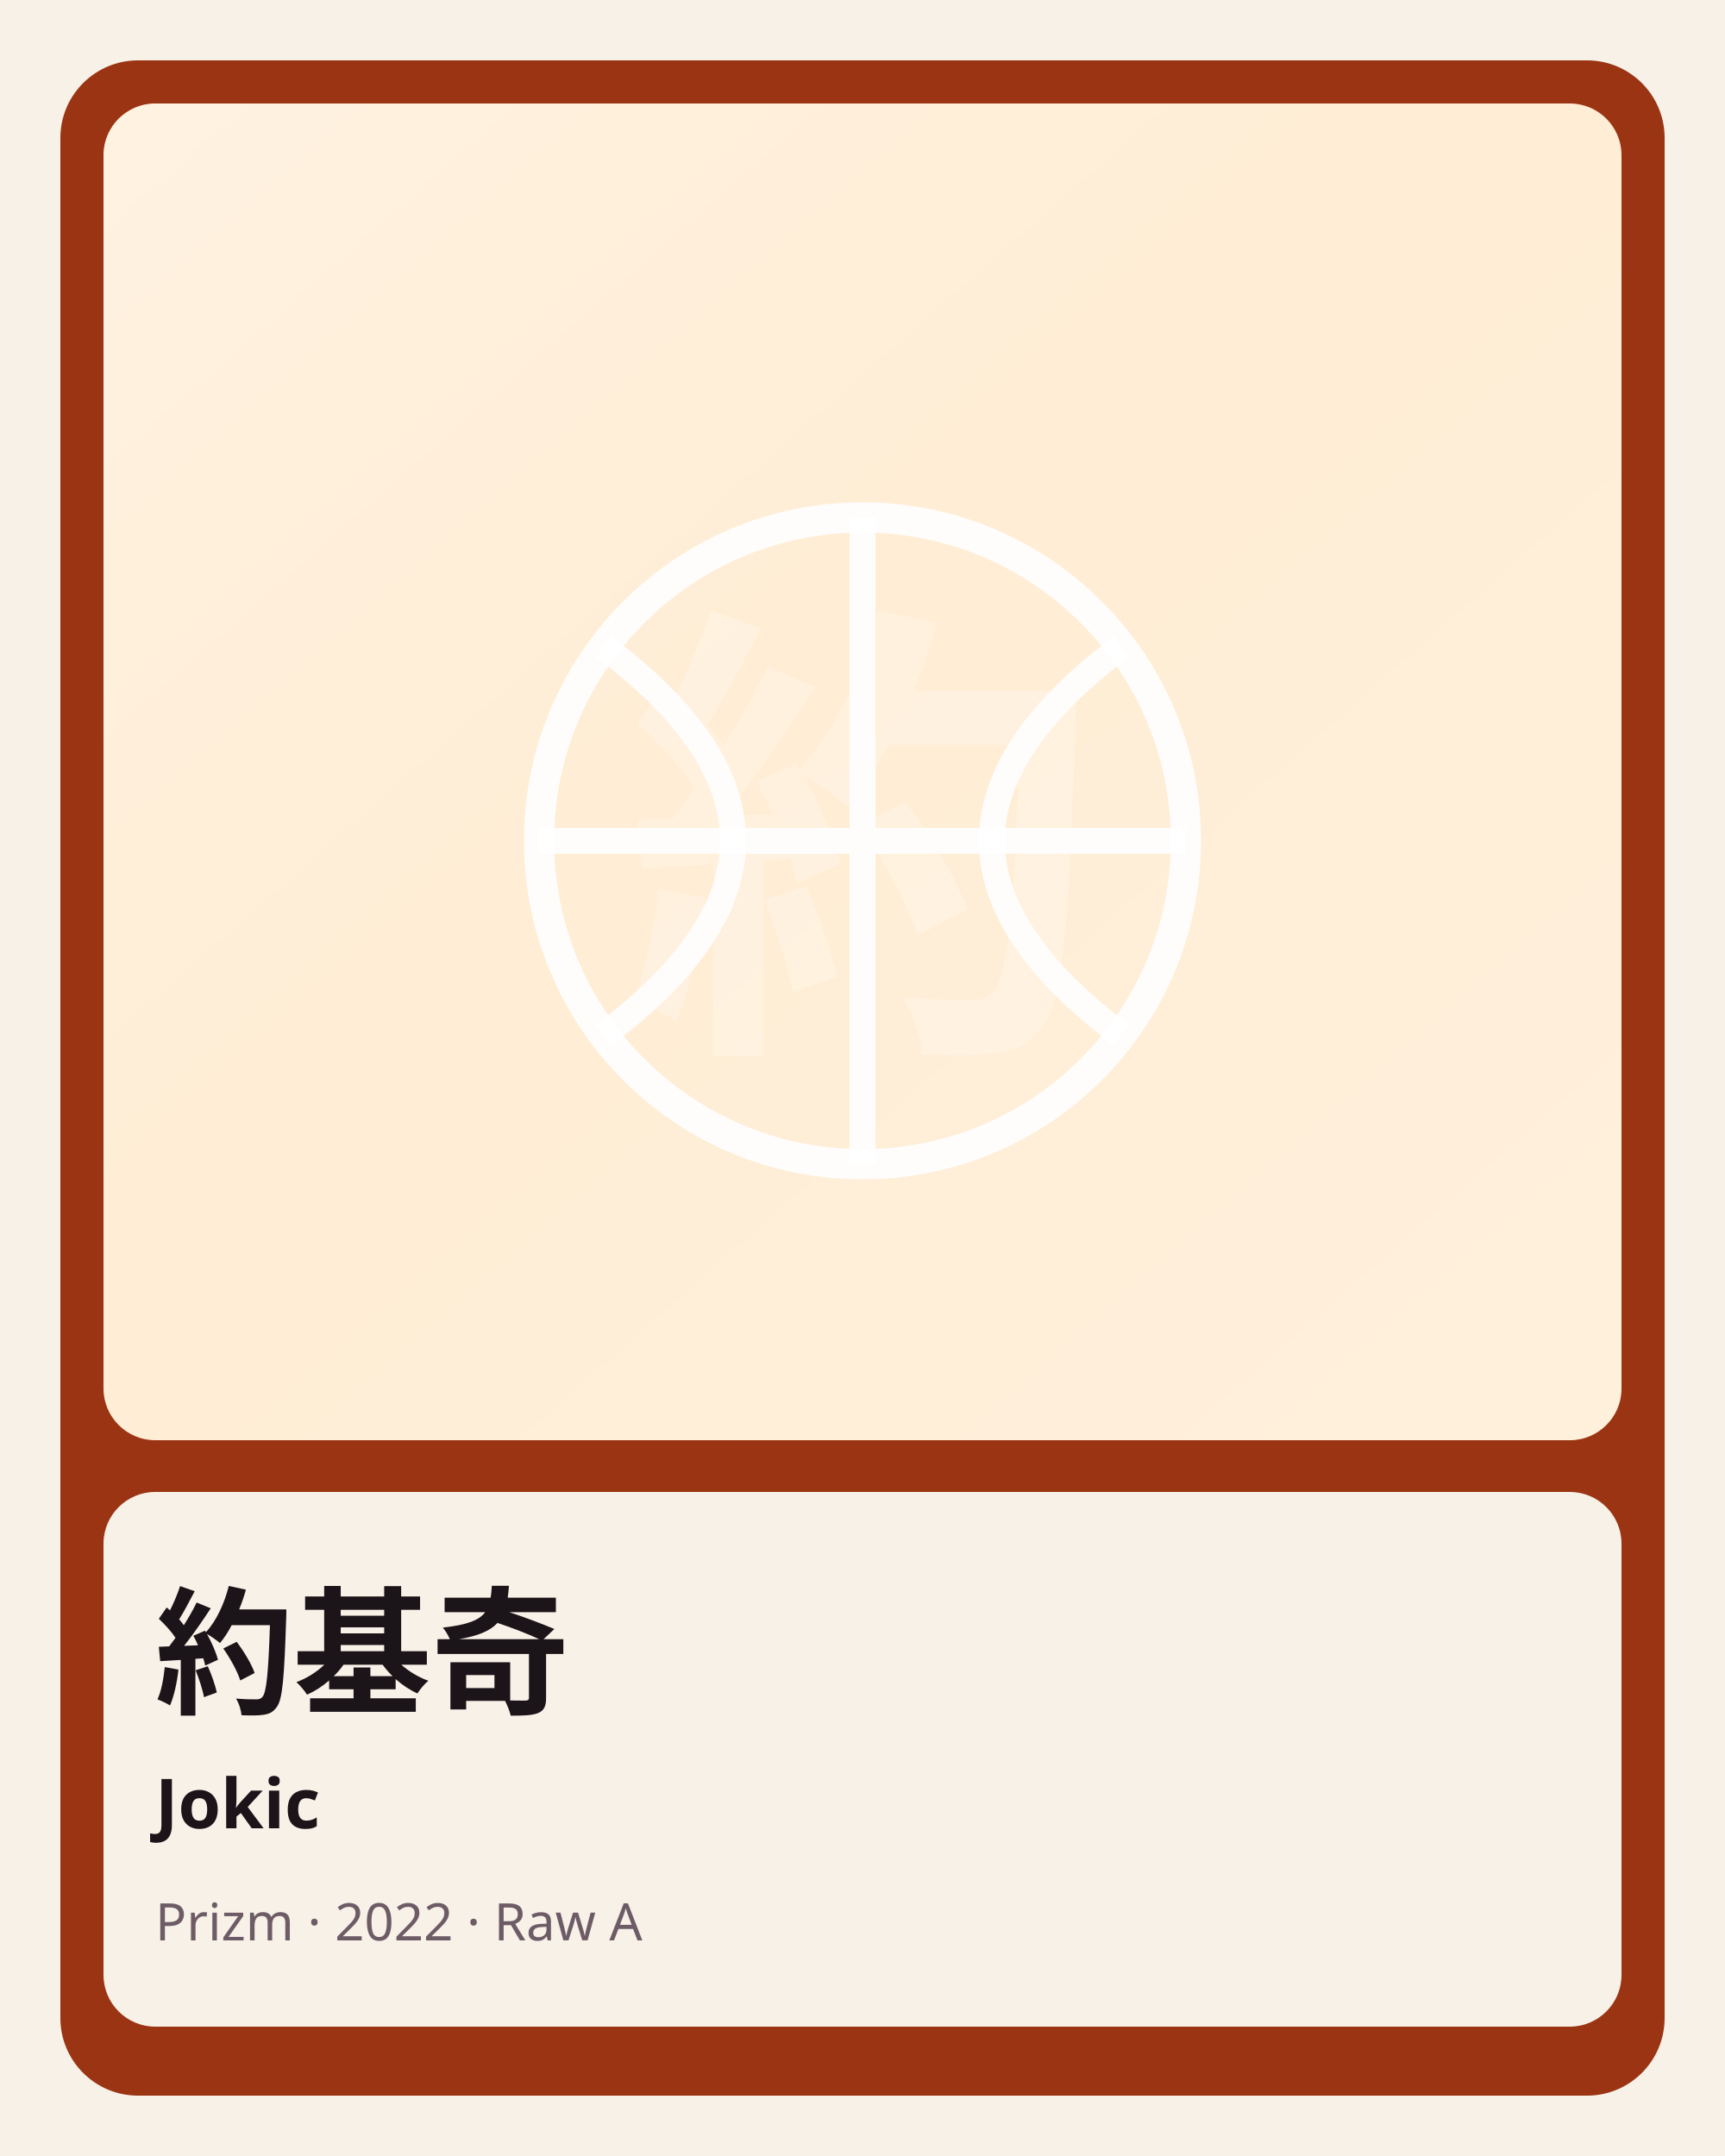
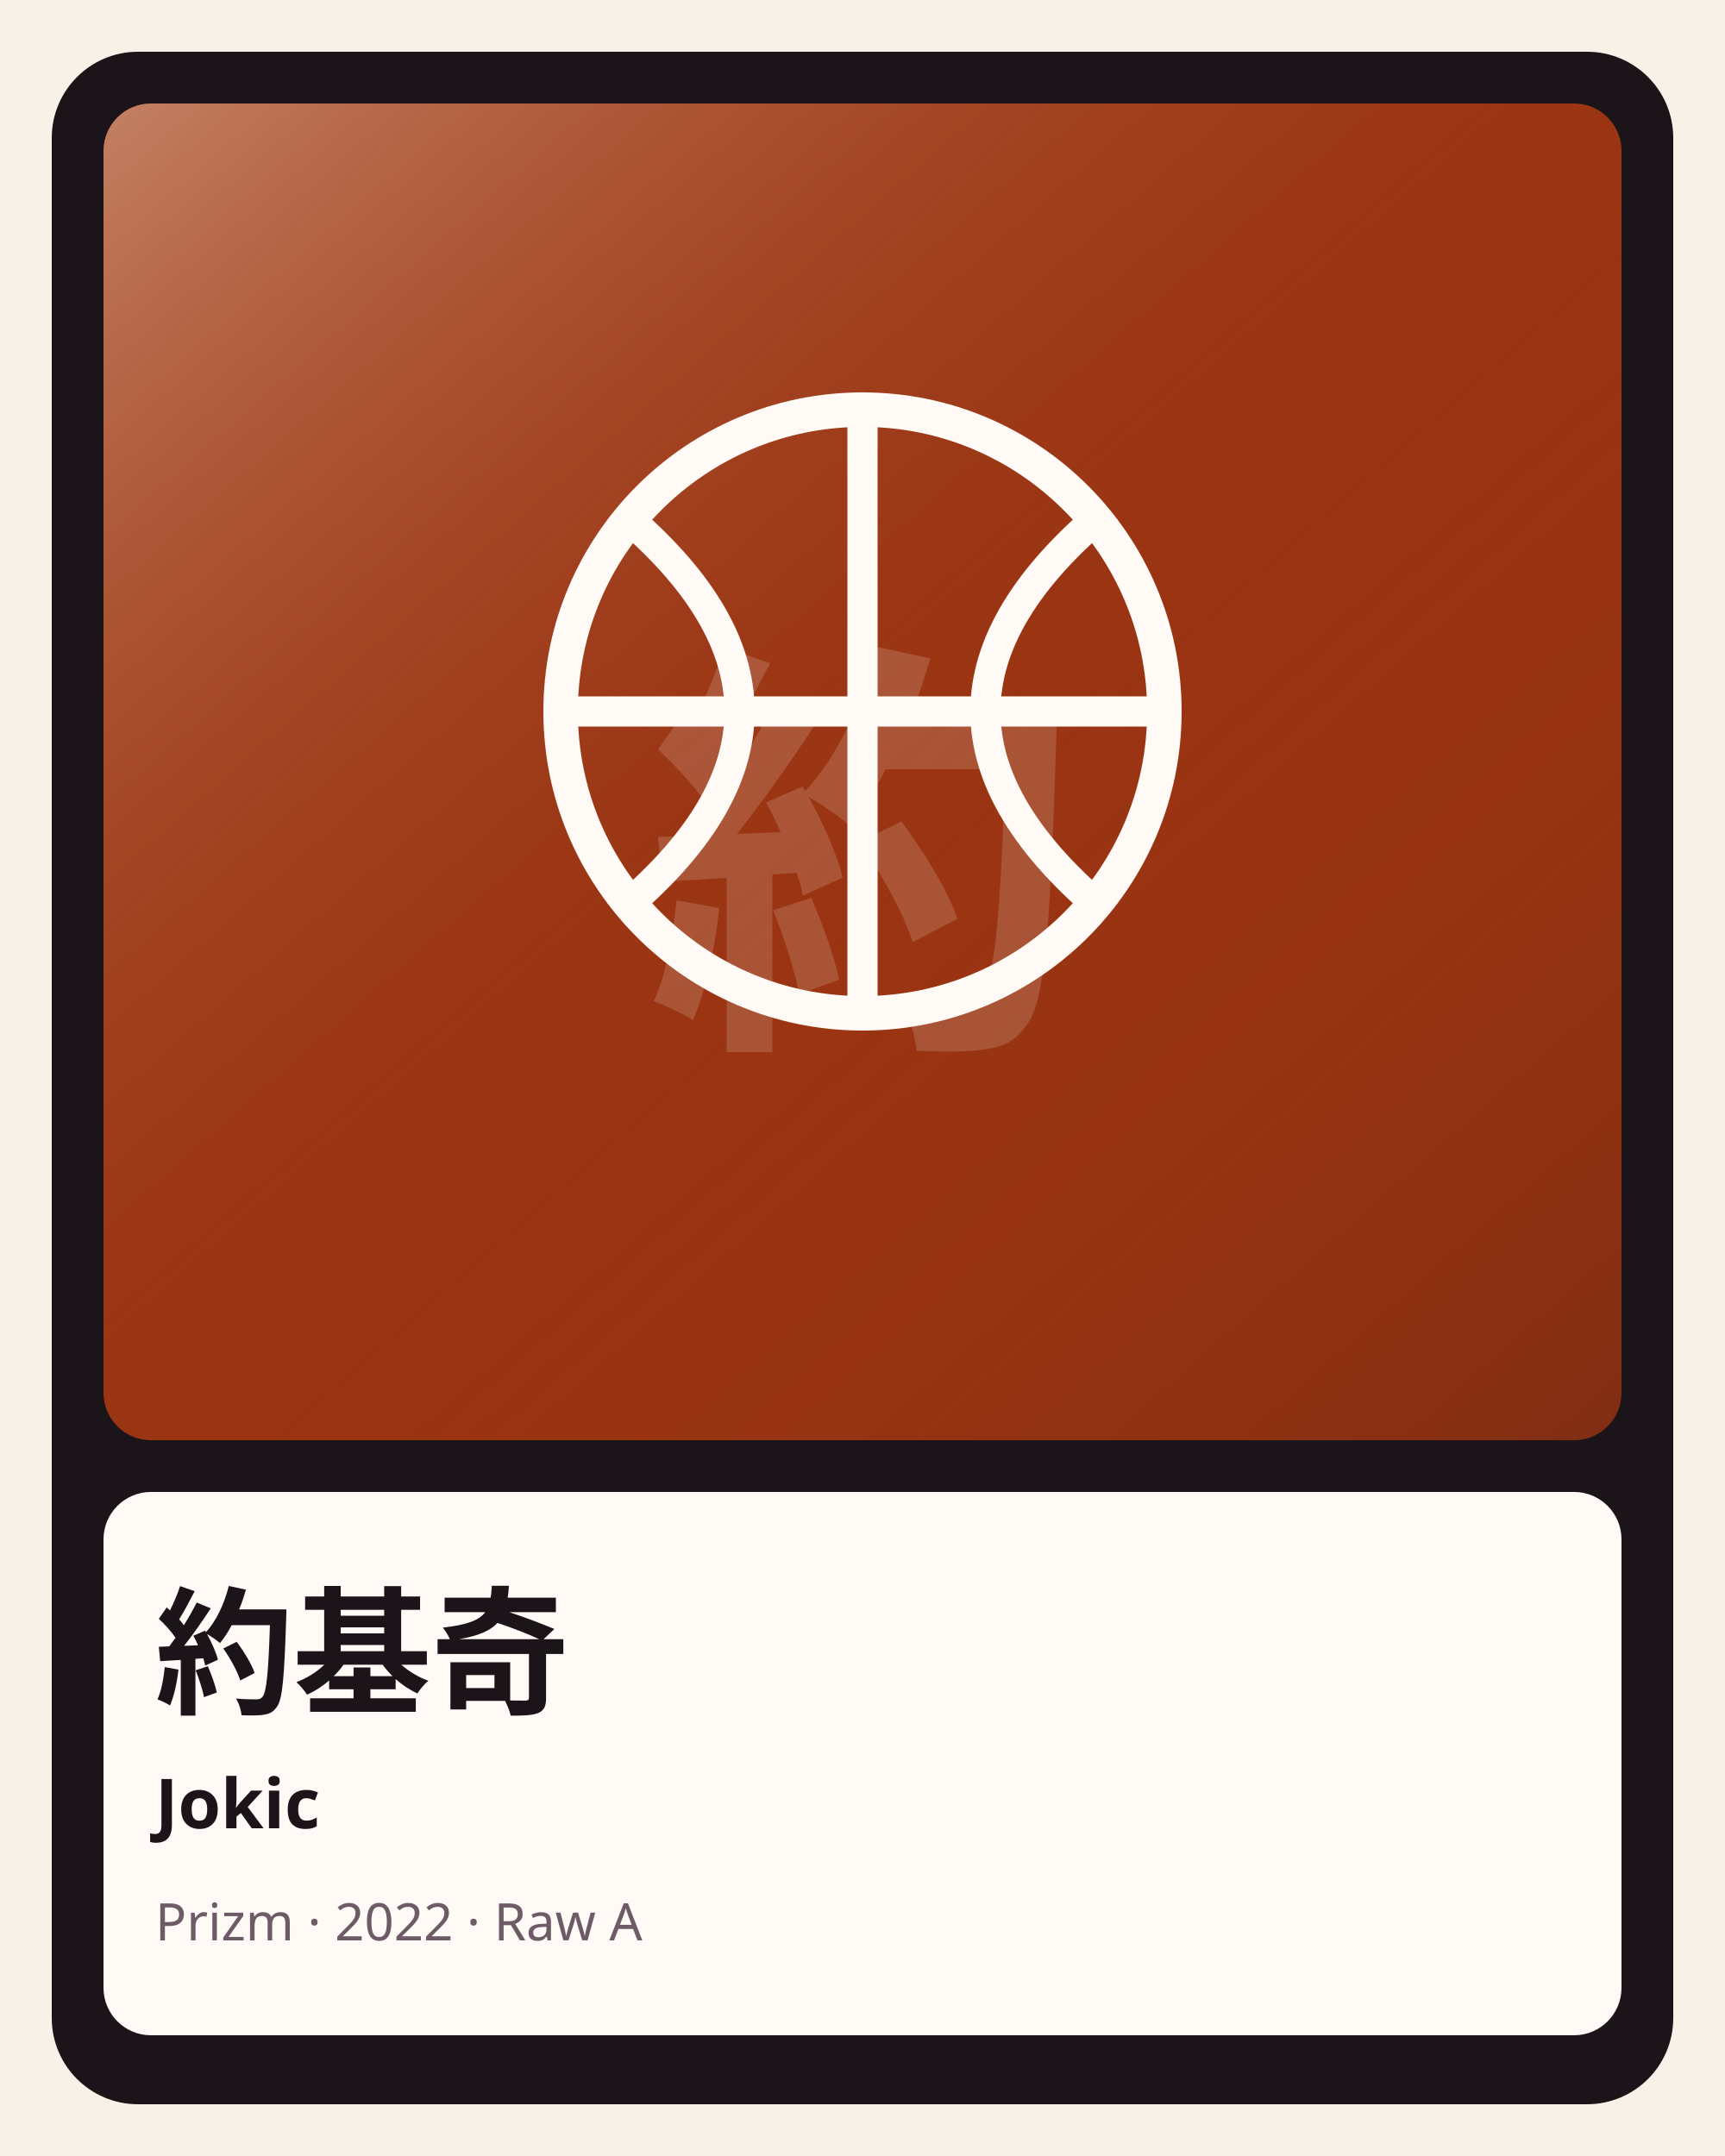
<svg xmlns="http://www.w3.org/2000/svg" width="800" height="1000" viewBox="0 0 800 1000" role="img" aria-label="約基奇 Jokic">
  <rect width="800" height="1000" fill="#f7f1e8" />
-   <rect x="28" y="28" width="744" height="944" rx="36" fill="#9a3412" />
-   <rect x="48" y="48" width="704" height="620" rx="24" fill="#ffedd5" />
-   <rect x="48" y="48" width="704" height="620" rx="24" fill="url(#shine)" />
-   <circle cx="400" cy="390" r="150" fill="none" stroke="#fff" stroke-width="14" opacity="0.9" />
-   <path d="M250 390 H550 M400 240 V540" stroke="#fff" stroke-width="12" opacity="0.9" />
-   <path d="M280 300 Q400 390 280 480 M520 300 Q400 390 520 480" fill="none" stroke="#fff" stroke-width="12" opacity="0.9" />
-   <text x="400" y="470" text-anchor="middle" fill="#ffffff" fill-opacity="0.22" font-size="220" font-family="ui-sans-serif, system-ui, sans-serif" font-weight="700">約</text>
-   <rect x="48" y="692" width="704" height="248" rx="24" fill="#f7f1e8" />
+   <rect x="24" y="24" width="752" height="952" rx="40" fill="#1b1418" />
+   <rect x="48" y="48" width="704" height="620" rx="22" fill="#9a3412" />
+   <rect x="48" y="48" width="704" height="620" rx="22" fill="url(#sheen)" />
+   <text x="400" y="470" text-anchor="middle" fill="#fffaf6" fill-opacity="0.16" font-size="200" font-family="ui-sans-serif, system-ui, sans-serif" font-weight="700">約</text>
+   <circle cx="400" cy="330" r="140" fill="none" stroke="#fffaf6" stroke-width="16" />
+   <path d="M260 330 H540 M400 190 V470" stroke="#fffaf6" stroke-width="14" />
+   <path d="M286 236 Q400 330 286 424 M514 236 Q400 330 514 424" fill="none" stroke="#fffaf6" stroke-width="14" />
+   <rect x="48" y="692" width="704" height="252" rx="22" fill="#fffaf6" />
  <text x="72" y="790" fill="#1b1418" font-size="64" font-family="ui-sans-serif, system-ui, sans-serif" font-weight="700">約基奇</text>
  <text x="72" y="848" fill="#1b1418" font-size="32" font-family="ui-sans-serif, system-ui, sans-serif" font-weight="600">Jokic</text>
  <text x="72" y="900" fill="#6d5c66" font-size="24" font-family="ui-sans-serif, system-ui, sans-serif">Prizm · 2022 · Raw A</text>
  <defs>
-     <linearGradient id="shine" x1="0" y1="0" x2="1" y2="1">
-       <stop offset="0" stop-color="#ffffff" stop-opacity="0.28" />
-       <stop offset="0.45" stop-color="#ffffff" stop-opacity="0" />
-       <stop offset="1" stop-color="#ffffff" stop-opacity="0.18" />
+     <linearGradient id="sheen" x1="0" y1="0" x2="1" y2="1">
+       <stop offset="0" stop-color="#ffedd5" stop-opacity="0.42" />
+       <stop offset="0.55" stop-color="#9a3412" stop-opacity="0" />
+       <stop offset="1" stop-color="#1b1418" stop-opacity="0.2" />
    </linearGradient>
  </defs>
</svg>
